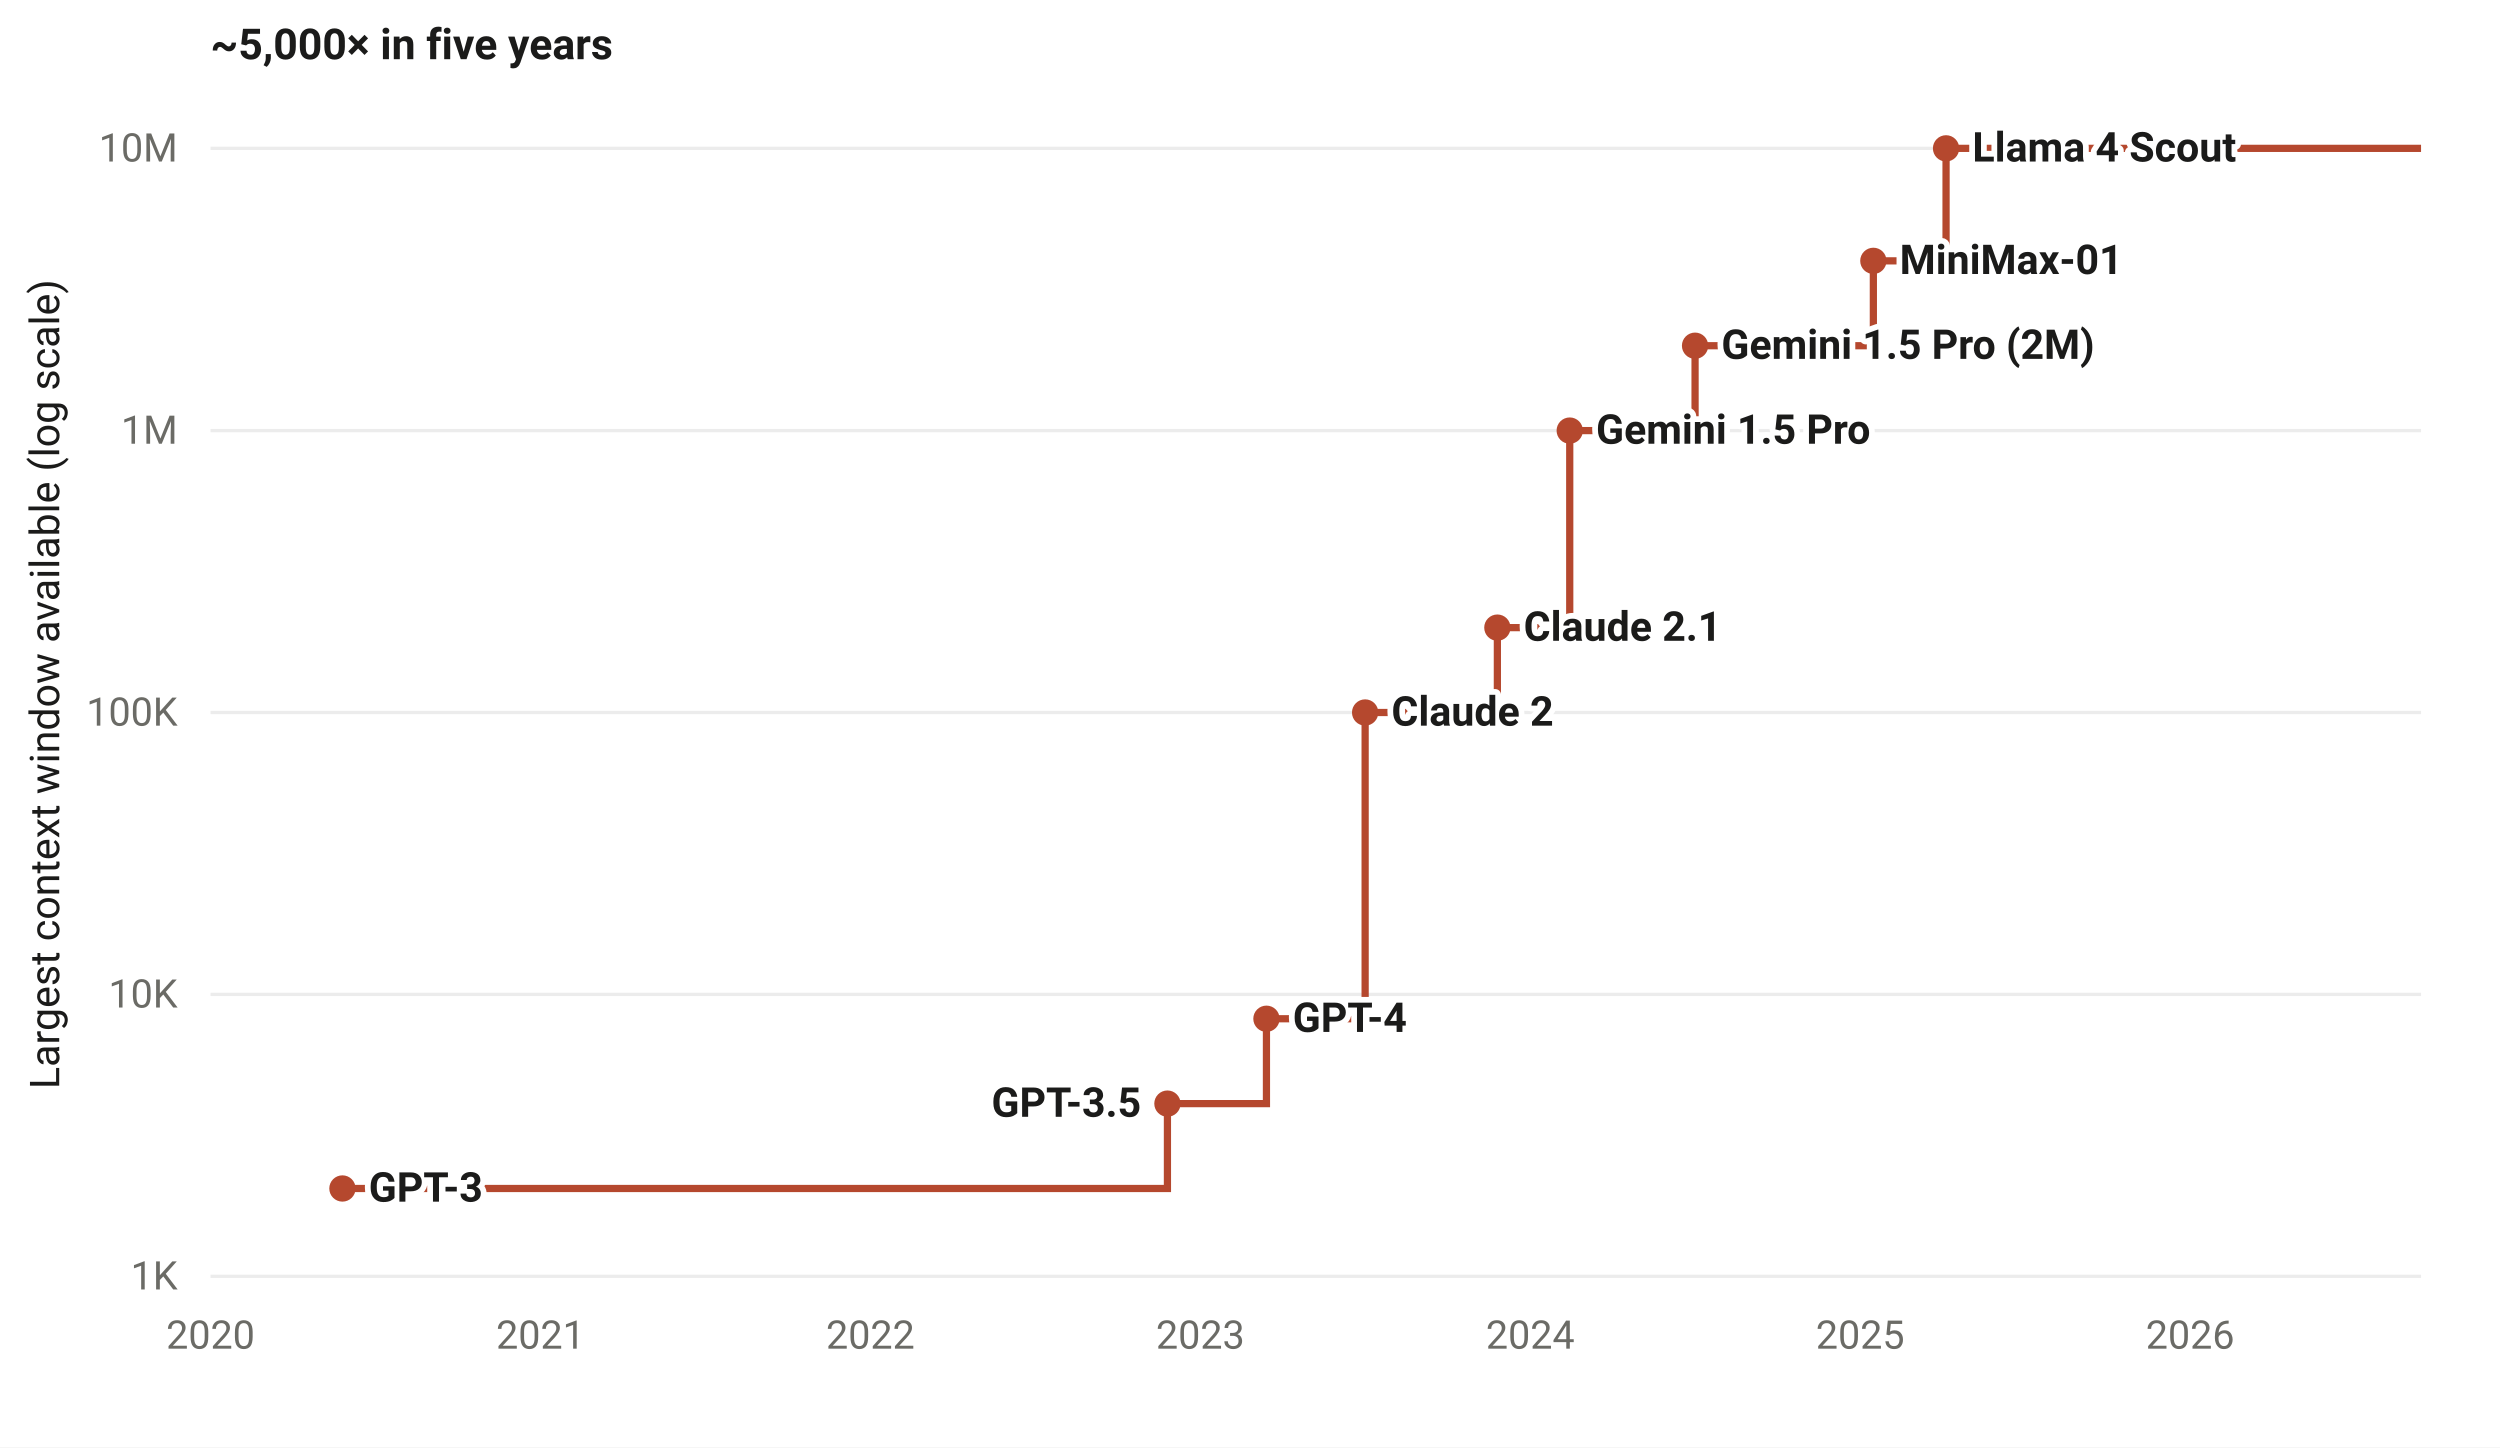
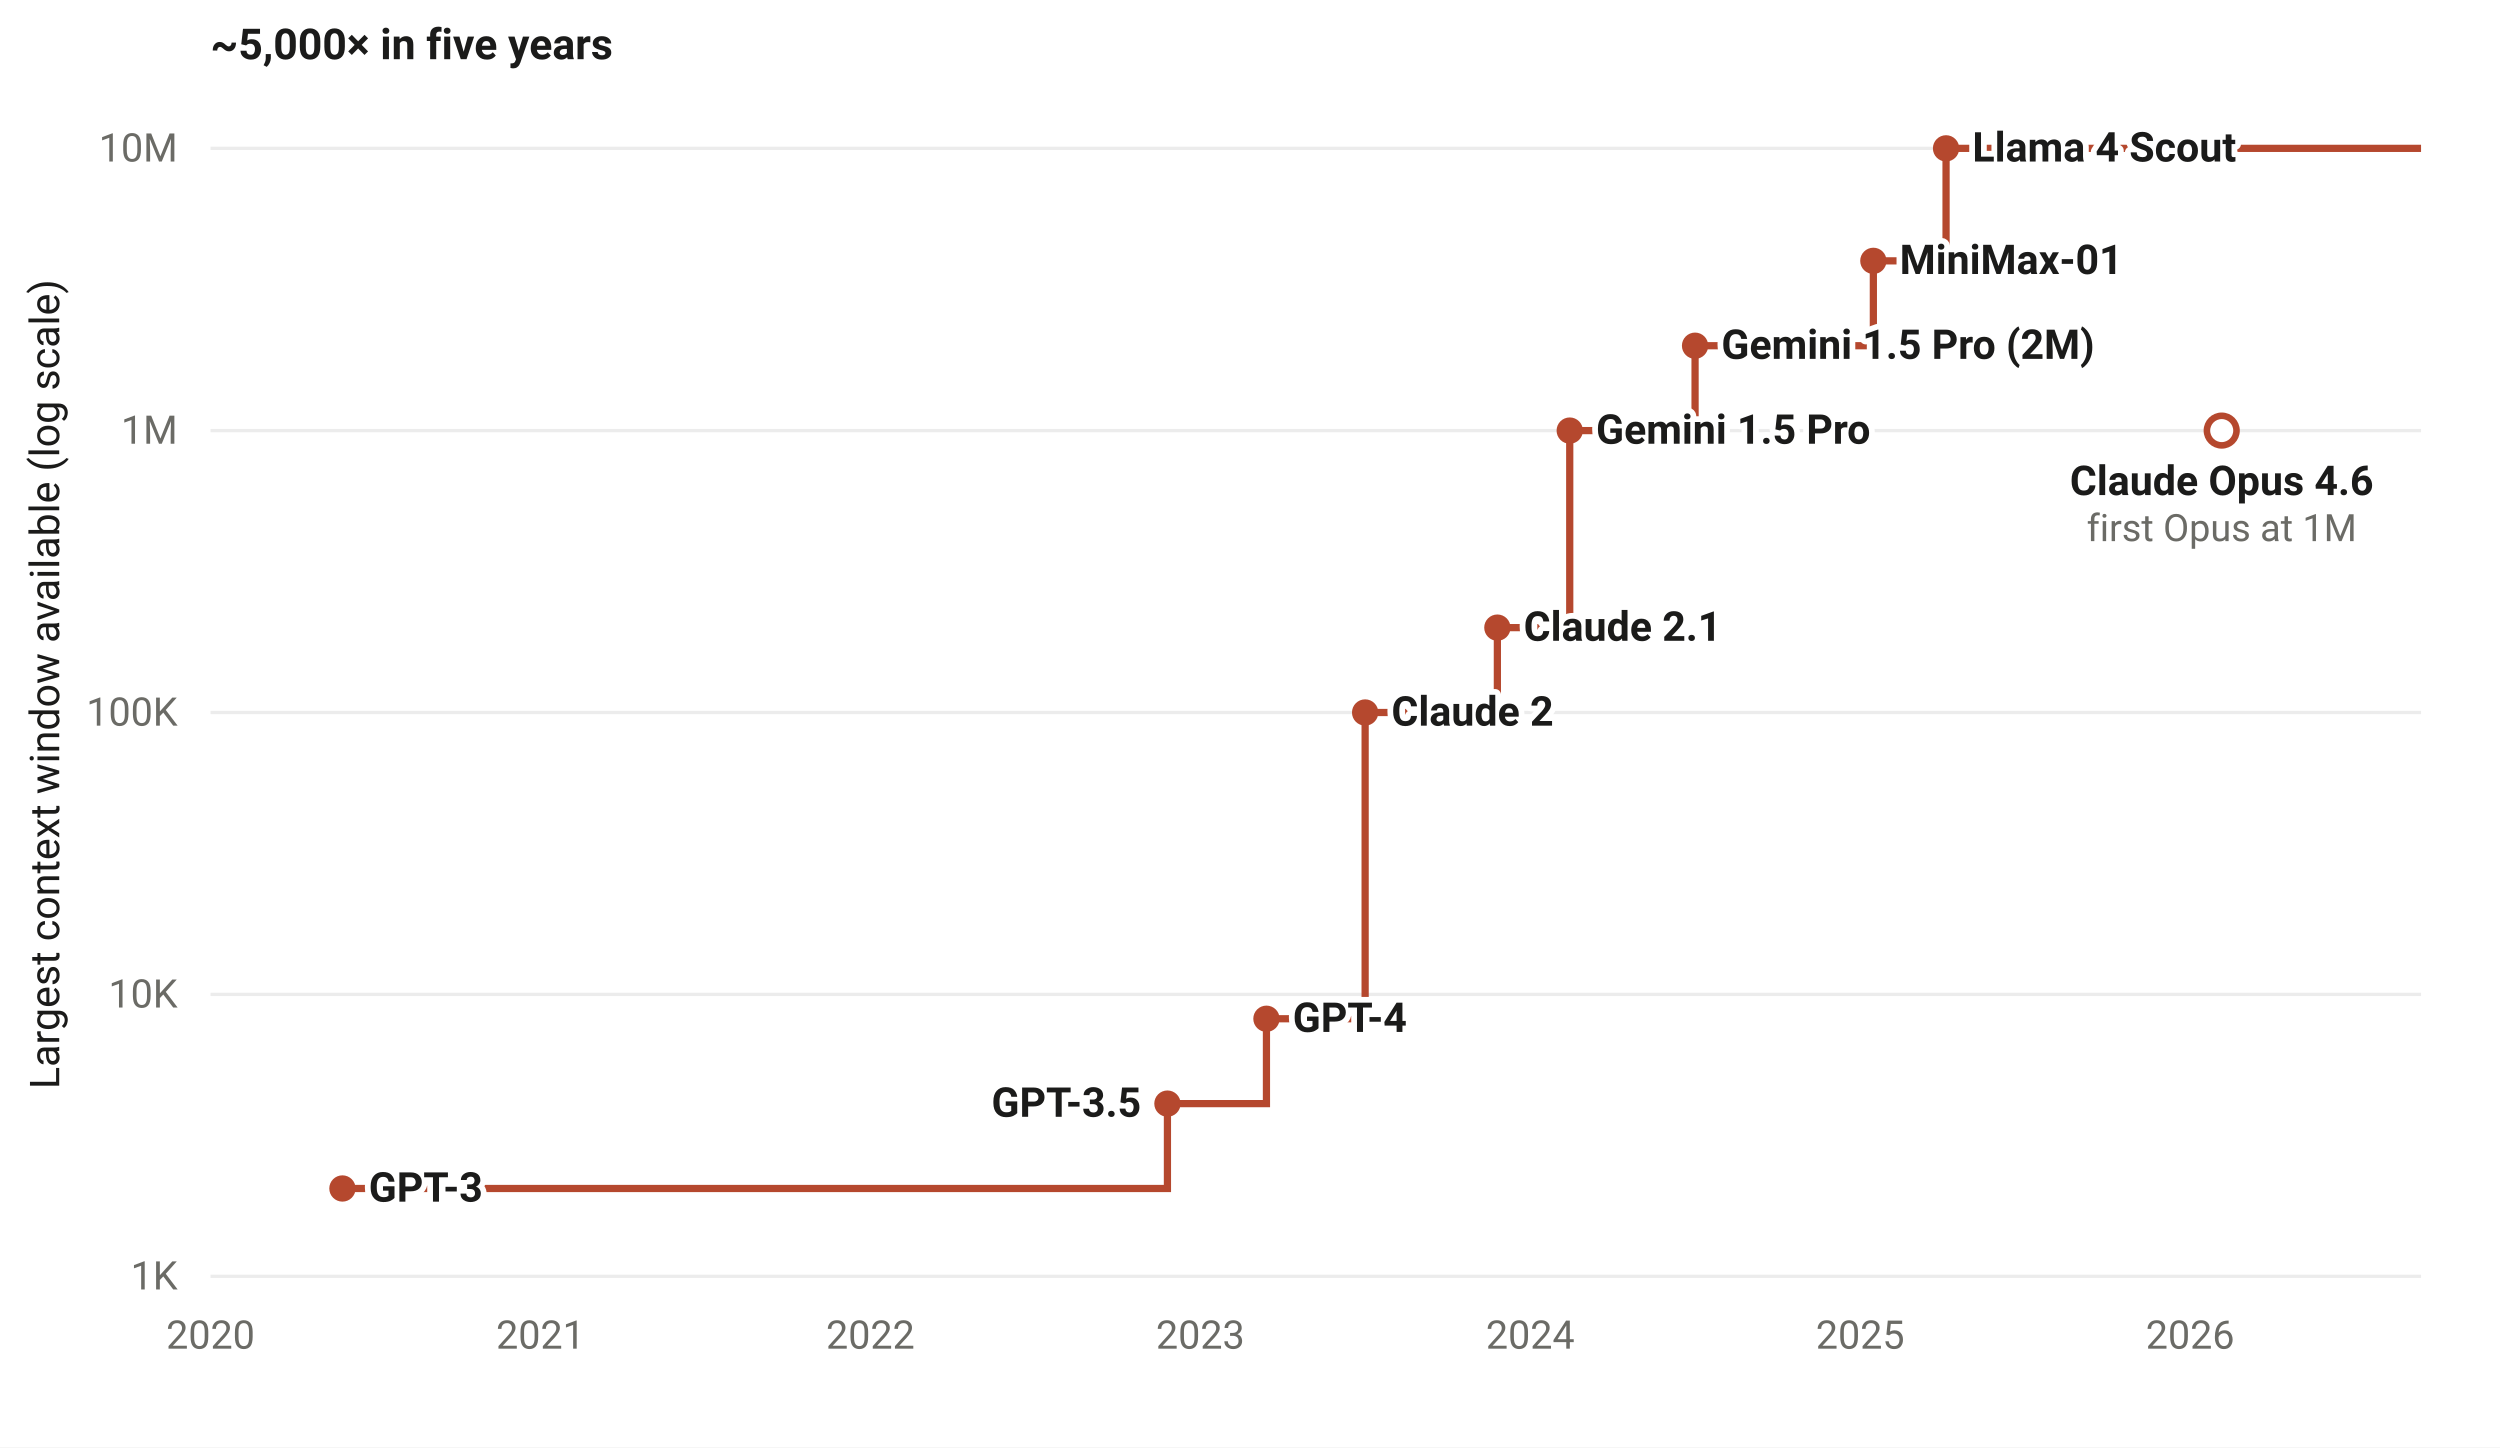
- <svg xmlns="http://www.w3.org/2000/svg" viewBox="0 0 760 440" font-family="-apple-system,BlinkMacSystemFont,Segoe UI,Roboto,Helvetica,Arial,sans-serif" role="img" aria-label="Context window frontier 2020-2026: the first model to reach each window size">
+ <svg xmlns="http://www.w3.org/2000/svg" viewBox="0 0 760 440" font-family="-apple-system,BlinkMacSystemFont,Segoe UI,Roboto,Helvetica,Arial,sans-serif" role="img" aria-label="Context window frontier 2020-2026: the first model to reach each window size, plus Claude Opus 4.6 as the first Opus at 1M">
  <rect width="760" height="440" fill="#ffffff" />
  <line x1="64" y1="388.0" x2="736" y2="388.0" stroke="#ececec" />
  <text x="54" y="392.0" font-size="12" fill="#6b6b66" text-anchor="end">1K</text>
  <line x1="64" y1="302.3" x2="736" y2="302.3" stroke="#ececec" />
  <text x="54" y="306.3" font-size="12" fill="#6b6b66" text-anchor="end">10K</text>
  <line x1="64" y1="216.6" x2="736" y2="216.6" stroke="#ececec" />
  <text x="54" y="220.6" font-size="12" fill="#6b6b66" text-anchor="end">100K</text>
  <line x1="64" y1="130.9" x2="736" y2="130.9" stroke="#ececec" />
  <text x="54" y="134.9" font-size="12" fill="#6b6b66" text-anchor="end">1M</text>
  <line x1="64" y1="45.1" x2="736" y2="45.1" stroke="#ececec" />
  <text x="54" y="49.1" font-size="12" fill="#6b6b66" text-anchor="end">10M</text>
  <text x="64.0" y="410" font-size="12" fill="#6b6b66" text-anchor="middle">2020</text>
  <text x="164.3" y="410" font-size="12" fill="#6b6b66" text-anchor="middle">2021</text>
  <text x="264.6" y="410" font-size="12" fill="#6b6b66" text-anchor="middle">2022</text>
  <text x="364.9" y="410" font-size="12" fill="#6b6b66" text-anchor="middle">2023</text>
  <text x="465.2" y="410" font-size="12" fill="#6b6b66" text-anchor="middle">2024</text>
  <text x="565.5" y="410" font-size="12" fill="#6b6b66" text-anchor="middle">2025</text>
  <text x="665.8" y="410" font-size="12" fill="#6b6b66" text-anchor="middle">2026</text>
  <path d="M 104.1 361.3 L 354.9 361.3 L 354.9 335.5 L 385.0 335.5 L 385.0 309.7 L 415.0 309.7 L 415.0 216.6 L 455.2 216.6 L 455.2 190.8 L 477.2 190.8 L 477.2 130.9 L 515.3 130.9 L 515.3 105.1 L 569.5 105.1 L 569.5 79.3 L 591.6 79.3 L 591.6 45.1 L 736.0 45.1" fill="none" stroke="#b5482e" stroke-width="2.2" />
  <text x="18" y="208" font-size="12.5" fill="#1b1b1a" text-anchor="middle" transform="rotate(-90 18 208)">Largest context window available (log scale)</text>
  <circle cx="104.1" cy="361.3" r="4" fill="#b5482e" />
  <text x="112.1" y="365.3" font-size="12.5" fill="#1b1b1a" font-weight="600" stroke="#ffffff" stroke-width="3.5" paint-order="stroke" stroke-linejoin="round">GPT-3</text>
  <circle cx="354.9" cy="335.5" r="4" fill="#b5482e" />
  <text x="346.9" y="339.5" font-size="12.5" fill="#1b1b1a" font-weight="600" text-anchor="end" stroke="#ffffff" stroke-width="3.5" paint-order="stroke" stroke-linejoin="round">GPT-3.5</text>
  <circle cx="385.0" cy="309.7" r="4" fill="#b5482e" />
  <text x="393.0" y="313.7" font-size="12.5" fill="#1b1b1a" font-weight="600" stroke="#ffffff" stroke-width="3.5" paint-order="stroke" stroke-linejoin="round">GPT-4</text>
  <circle cx="415.0" cy="216.6" r="4" fill="#b5482e" />
  <text x="423.0" y="220.6" font-size="12.5" fill="#1b1b1a" font-weight="600" stroke="#ffffff" stroke-width="3.5" paint-order="stroke" stroke-linejoin="round">Claude 2</text>
  <circle cx="455.2" cy="190.8" r="4" fill="#b5482e" />
  <text x="463.2" y="194.8" font-size="12.5" fill="#1b1b1a" font-weight="600" stroke="#ffffff" stroke-width="3.5" paint-order="stroke" stroke-linejoin="round">Claude 2.1</text>
  <circle cx="477.2" cy="130.9" r="4" fill="#b5482e" />
  <text x="485.2" y="134.9" font-size="12.5" fill="#1b1b1a" font-weight="600" stroke="#ffffff" stroke-width="3.5" paint-order="stroke" stroke-linejoin="round">Gemini 1.5 Pro</text>
  <circle cx="515.3" cy="105.1" r="4" fill="#b5482e" />
  <text x="523.3" y="109.1" font-size="12.5" fill="#1b1b1a" font-weight="600" stroke="#ffffff" stroke-width="3.5" paint-order="stroke" stroke-linejoin="round">Gemini 1.5 Pro (2M)</text>
  <circle cx="569.5" cy="79.3" r="4" fill="#b5482e" />
  <text x="577.5" y="83.3" font-size="12.5" fill="#1b1b1a" font-weight="600" stroke="#ffffff" stroke-width="3.5" paint-order="stroke" stroke-linejoin="round">MiniMax-01</text>
  <circle cx="591.6" cy="45.1" r="4" fill="#b5482e" />
  <text x="599.6" y="49.1" font-size="12.5" fill="#1b1b1a" font-weight="600" stroke="#ffffff" stroke-width="3.5" paint-order="stroke" stroke-linejoin="round">Llama 4 Scout</text>
+   <circle cx="675.4" cy="130.9" r="4.5" fill="#ffffff" stroke="#b5482e" stroke-width="2" />
+   <text x="675.4" y="150.5" font-size="12.5" fill="#1b1b1a" font-weight="600" text-anchor="middle" stroke="#ffffff" stroke-width="3.5" paint-order="stroke" stroke-linejoin="round">Claude Opus 4.6</text>
+   <text x="675.4" y="164.5" font-size="11.5" fill="#6b6b66" text-anchor="middle" stroke="#ffffff" stroke-width="3" paint-order="stroke" stroke-linejoin="round">first Opus at 1M</text>
  <text x="64" y="18" font-size="13" fill="#1b1b1a" font-weight="700">~5,000× in five years</text>
</svg>
